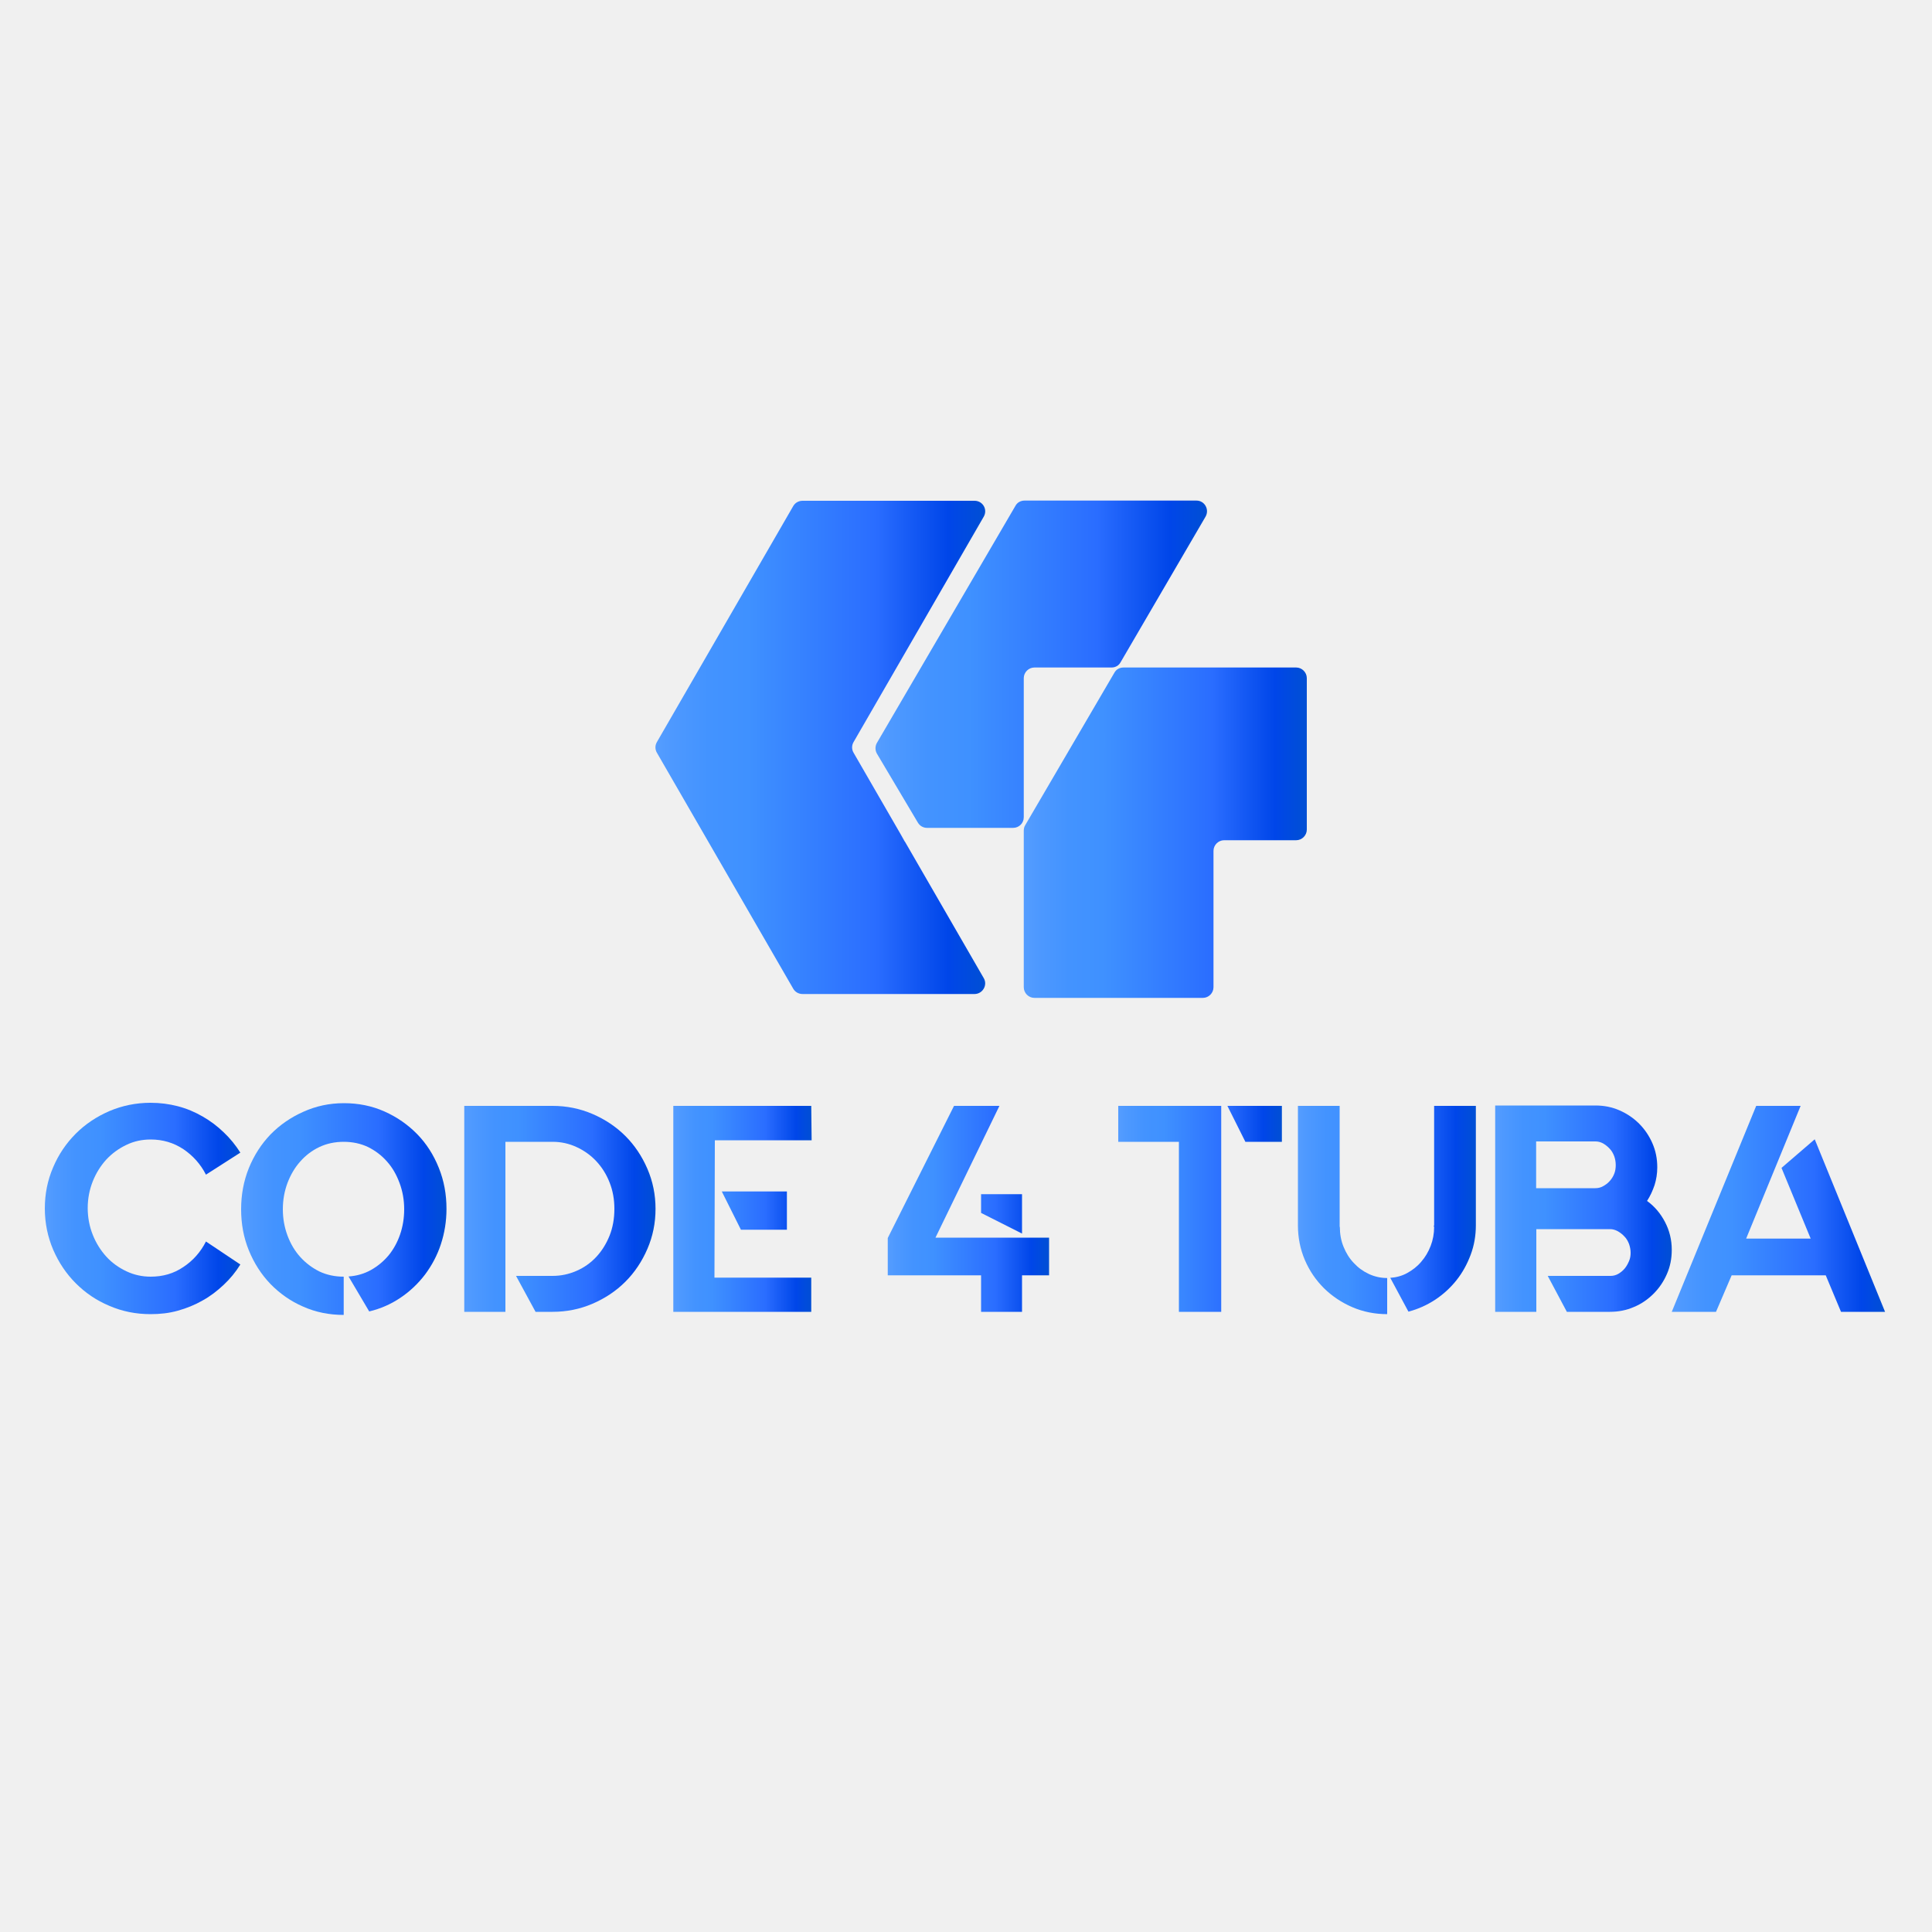
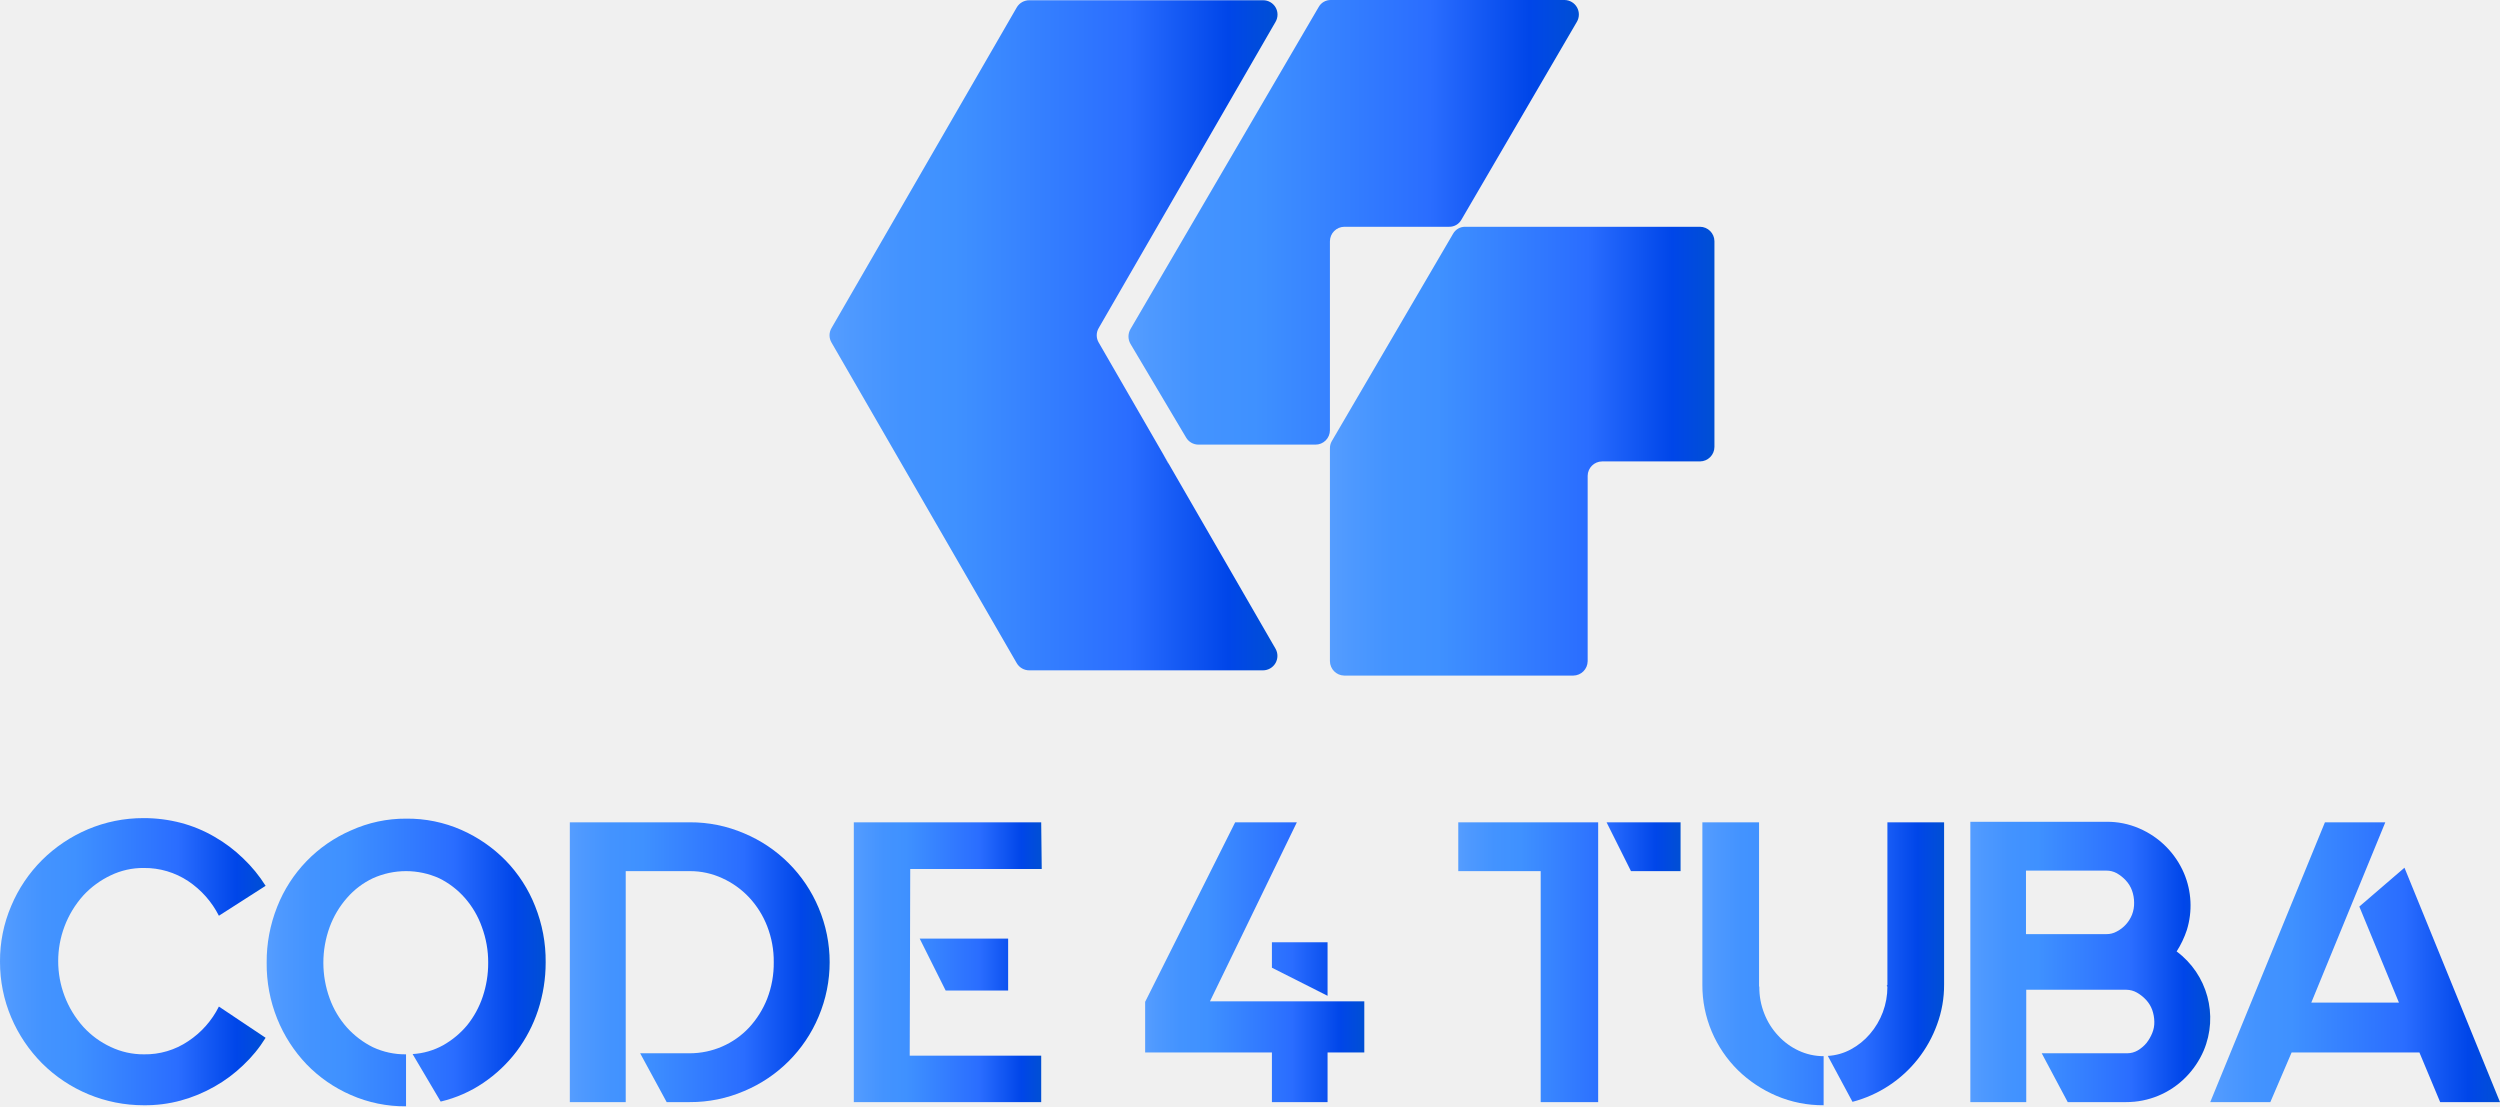
- <svg xmlns="http://www.w3.org/2000/svg" xmlns:xlink="http://www.w3.org/1999/xlink" enable-background="new 0 0 1000 1000" viewBox="0 0 1000 1000">
-   <linearGradient id="a">
-     <stop offset="0" stop-color="#559dff" />
-     <stop offset=".046" stop-color="#4e99ff" />
-     <stop offset=".16" stop-color="#4393ff" />
-     <stop offset=".281" stop-color="#3f91ff" />
-     <stop offset=".668" stop-color="#2a6dff" />
-     <stop offset=".888" stop-color="#0046e9" />
-     <stop offset="1" stop-color="#004fd4" />
-   </linearGradient>
-   <linearGradient id="b" gradientUnits="userSpaceOnUse" x1="23.397" x2="124.395" xlink:href="#a" y1="625.698" y2="625.698" />
-   <linearGradient id="c" gradientUnits="userSpaceOnUse" x1="124.851" x2="231.181" xlink:href="#a" y1="625.699" y2="625.699" />
-   <linearGradient id="d" gradientUnits="userSpaceOnUse" x1="240.319" x2="339.335" xlink:href="#a" y1="625.698" y2="625.698" />
-   <linearGradient id="e" gradientUnits="userSpaceOnUse" x1="348.475" x2="420.072" xlink:href="#a" y1="625.698" y2="625.698" />
-   <linearGradient id="f" gradientUnits="userSpaceOnUse" x1="459.522" x2="543.002" xlink:href="#a" y1="625.698" y2="625.698" />
-   <linearGradient id="g" gradientUnits="userSpaceOnUse" x1="578.799" x2="663.497" xlink:href="#a" y1="625.698" y2="625.698" />
-   <linearGradient id="h" gradientUnits="userSpaceOnUse" x1="671.874" x2="763.883" xlink:href="#a" y1="626.308" y2="626.308" />
-   <linearGradient id="i" gradientUnits="userSpaceOnUse" x1="773.784" x2="865.336" xlink:href="#a" y1="625.622" y2="625.622" />
-   <linearGradient id="j" gradientUnits="userSpaceOnUse" x1="865.336" x2="975.778" xlink:href="#a" y1="625.698" y2="625.698" />
-   <linearGradient id="k" gradientUnits="userSpaceOnUse" x1="529.863" x2="676.291" xlink:href="#a" y1="430.98" y2="430.98" />
-   <linearGradient id="l" gradientUnits="userSpaceOnUse" x1="453.075" x2="624.746" xlink:href="#a" y1="343.822" y2="343.822" />
-   <linearGradient id="m" gradientUnits="userSpaceOnUse" x1="339.335" x2="509.911" xlink:href="#a" y1="386.814" y2="386.814" />
-   <path d="m124.4 654.5c-2.4 3.9-5.3 7.4-8.6 10.5s-6.9 5.9-10.9 8.1c-4 2.3-8.2 4-12.8 5.3s-9.3 1.8-14.2 1.8c-7.5 0-14.6-1.4-21.3-4.3-6.7-2.8-12.4-6.7-17.4-11.7-4.9-4.9-8.8-10.7-11.7-17.4-2.8-6.6-4.3-13.7-4.3-21.3 0-7.5 1.4-14.6 4.3-21.3 2.8-6.6 6.7-12.4 11.7-17.4 4.9-4.9 10.7-8.8 17.4-11.7 6.6-2.8 13.7-4.3 21.3-4.3 4.9 0 9.6.6 14.2 1.8s8.8 3 12.8 5.3 7.6 5 10.9 8.2c3.3 3.1 6.2 6.7 8.6 10.5l-17.8 11.4c-2.8-5.5-6.8-9.9-11.7-13.2-5-3.3-10.6-5-16.9-5-4.5 0-8.7.9-12.6 2.8-4 1.9-7.4 4.4-10.4 7.6-2.9 3.2-5.3 7-7 11.3s-2.6 8.9-2.6 13.8.9 9.5 2.6 13.8 4.1 8.1 7 11.3 6.4 5.7 10.4 7.6 8.2 2.8 12.6 2.8c6.3 0 11.9-1.6 16.9-5 5-3.3 8.9-7.7 11.7-13.2z" fill="url(#b)" />
-   <path d="m178 571c7.5 0 14.5 1.4 21 4.3s12.1 6.8 16.9 11.7 8.5 10.7 11.2 17.4 4 13.7 4 21.3c0 6.4-1 12.5-2.9 18.3s-4.7 11-8.2 15.7c-3.6 4.7-7.8 8.7-12.7 12s-10.3 5.7-16.2 7.1l-10.7-18.1c4.3-.3 8.1-1.4 11.7-3.4 3.5-2 6.5-4.5 9.1-7.6 2.5-3.1 4.5-6.7 5.9-10.8s2.1-8.5 2.1-13c0-4.8-.8-9.3-2.4-13.6s-3.7-8-6.5-11.1c-2.7-3.1-6-5.6-9.8-7.5-3.8-1.8-8-2.7-12.6-2.7s-8.8.9-12.6 2.7-7.1 4.3-9.9 7.5c-2.8 3.1-5 6.9-6.6 11.1-1.6 4.3-2.4 8.8-2.4 13.6s.8 9.3 2.4 13.6 3.8 8 6.6 11.1 6.1 5.6 9.9 7.5c3.8 1.8 8 2.7 12.6 2.7v19.8c-7.5 0-14.5-1.4-21-4.3-6.5-2.8-12.1-6.8-16.9-11.7-4.8-5-8.5-10.8-11.2-17.4s-4-13.7-4-21.3c0-7.5 1.3-14.6 4-21.3 2.7-6.6 6.4-12.4 11.2-17.4 4.8-4.9 10.4-8.8 16.9-11.7 6.6-3 13.6-4.5 21.1-4.5z" fill="url(#c)" />
-   <path d="m306.7 576.6c6.5 2.8 12.2 6.6 17 11.4s8.6 10.5 11.4 17 4.2 13.4 4.2 20.7-1.4 14.2-4.2 20.7-6.6 12.2-11.4 17-10.5 8.6-17 11.4-13.4 4.2-20.7 4.2h-8.8l-10.1-18.6h18.9c4.4 0 8.5-.9 12.4-2.6s7.3-4.1 10.2-7.2 5.2-6.8 6.9-11c1.7-4.3 2.5-8.9 2.5-13.9 0-4.9-.8-9.4-2.5-13.7s-4-7.9-6.9-11-6.3-5.5-10.2-7.3-8-2.7-12.4-2.7h-24.4v88h-21.3v-106.6h45.7c7.3 0 14.2 1.4 20.7 4.2z" fill="url(#d)" />
-   <path d="m419.9 572.4.2 17.8h-50.1l-.2 71.1h50.1v17.7h-71.4v-106.6zm-12.6 64.1h-23.8l-9.9-19.8h33.7z" fill="url(#e)" />
-   <path d="m543 640.6v19.5h-14v18.9h-21.2v-18.9h-48.3v-19.3l34.3-68.4h23.5l-33.1 68.2zm-35.2-22.5h21.2v20.4l-21.2-10.7z" fill="url(#f)" />
-   <path d="m632.1 572.4v106.6h-21.9v-88h-31.4v-18.6zm3.2 0h28.2v18.6h-18.9z" fill="url(#g)" />
-   <path d="m693.5 635c0 3.7.6 7.1 1.9 10.3s3 6 5.3 8.4c2.2 2.4 4.8 4.3 7.8 5.7s6.2 2.1 9.5 2.1v18.7c-6.4 0-12.4-1.2-18-3.6s-10.5-5.7-14.7-9.8c-4.2-4.2-7.5-9-9.9-14.6s-3.6-11.6-3.6-18v-61.8h21.6v61.8.3.5zm70.4-62.6v61.8c0 5.4-.9 10.5-2.7 15.3s-4.2 9.2-7.3 13.1-6.8 7.3-11 10.1c-4.3 2.8-8.9 4.9-13.9 6.2l-9.4-17.5c3.1-.2 6.1-1 8.8-2.5s5.2-3.4 7.2-5.8c2.1-2.4 3.7-5.1 4.9-8.2s1.8-6.4 1.8-9.8c0-.1 0-.2-.1-.2s-.1-.1-.1-.2c0-.3 0-.4.1-.2 0 .2.1 0 .1-.5 0-.6 0-1.8 0-3.7s0-5.1 0-9.6 0-10.6 0-18.4c0-7.7 0-17.7 0-29.9z" fill="url(#h)" />
-   <path d="m852.5 621.6c3.9 2.8 7 6.5 9.3 10.9s3.5 9.2 3.5 14.4c0 4.5-.8 8.6-2.5 12.5s-4 7.3-6.9 10.2-6.3 5.3-10.2 6.9c-3.9 1.7-8.1 2.5-12.4 2.5h-22.3l-9.9-18.6h32.6c1.4 0 2.8-.4 4-1.1 1.3-.8 2.4-1.7 3.3-2.8s1.6-2.4 2.2-3.8.8-2.8.8-4.3-.3-3-.8-4.5c-.6-1.5-1.3-2.8-2.4-3.9-1-1.1-2.2-2-3.4-2.7-1.3-.7-2.6-1.1-4-1.1h-38.2v42.8h-21.3v-106.8h51.9c4.4 0 8.5.8 12.4 2.5s7.3 4 10.2 6.9 5.2 6.3 6.9 10.2 2.5 8 2.5 12.4c0 3.3-.5 6.3-1.4 9.2-1 2.9-2.2 5.6-3.9 8.2zm-26.8-6.6c1.4 0 2.8-.3 4-1 1.3-.7 2.4-1.5 3.4-2.6s1.8-2.3 2.4-3.8.8-3 .8-4.6-.3-3.2-.8-4.6c-.6-1.5-1.3-2.8-2.4-3.9-1-1.1-2.2-2-3.4-2.7-1.3-.7-2.6-1-4-1h-30.6v24.2z" fill="url(#i)" />
-   <path d="m945 660.1h-48.7l-8.1 18.9h-22.9l43.7-106.6h23l-28.2 68.7h33.4l-15.1-36.6 17.2-14.8 36.4 89.3h-22.8z" fill="url(#j)" />
-   <path d="m529.9 345.5v83l48.5-83z" fill="none" />
-   <path d="m628.1 345.5h-46.6c-2 0-3.8 1-4.7 2.7l-46.2 79c-.5.8-.7 1.8-.7 2.8v4.9 76.1c0 3 2.5 5.5 5.5 5.5h87.2c3 0 5.5-2.5 5.5-5.5v-70.6c0-3 2.5-5.5 5.5-5.5h37.3c3 0 5.5-2.5 5.5-5.5v-78.4c0-3-2.5-5.5-5.5-5.5z" fill="url(#k)" />
-   <path d="m529.9 423v-72c0-3 2.5-5.5 5.5-5.5h39.9c2 0 3.8-1 4.7-2.7l44-75.4c2.1-3.7-.5-8.3-4.7-8.3h-89c-2 0-3.8 1-4.7 2.7l-71.7 122.7c-1 1.7-1 3.9 0 5.6l21.2 35.7c1 1.7 2.8 2.7 4.7 2.7h44.6c3 0 5.5-2.4 5.5-5.5z" fill="url(#l)" />
-   <path d="m441.8 384.1 67.4-116.7c2.1-3.7-.5-8.2-4.8-8.2h-89c-2 0-3.8 1-4.8 2.7l-70.6 122.2c-1 1.7-1 3.8 0 5.5l70.6 122.2c1 1.7 2.8 2.7 4.8 2.7h89c4.2 0 6.9-4.6 4.8-8.2l-67.4-116.7c-1-1.7-1-3.8 0-5.5z" fill="url(#m)" />
-   <g fill="#fff">
-     <path d="m466.2 431.9 2.1 3.7h.1z" />
-     <path d="m446.3 397.4-5.8-10z" />
-     <path d="m466.2 431.9-19.9-34.5z" />
+ <svg xmlns="http://www.w3.org/2000/svg" xmlns:xlink="http://www.w3.org/1999/xlink" viewBox="0 0 952.5 421.5">
+   <defs>
+     <style>.cls-1{fill:url(#Gradiente_sem_nome_12);}.cls-2{fill:url(#Gradiente_sem_nome_12-2);}.cls-3{fill:url(#Gradiente_sem_nome_12-3);}.cls-4{fill:url(#Gradiente_sem_nome_12-4);}.cls-5{fill:url(#Gradiente_sem_nome_12-5);}.cls-6{fill:url(#Gradiente_sem_nome_12-6);}.cls-7{fill:url(#Gradiente_sem_nome_12-7);}.cls-8{fill:url(#Gradiente_sem_nome_12-8);}.cls-9{fill:url(#Gradiente_sem_nome_12-9);}.cls-10{fill:none;}.cls-11{fill:url(#Gradiente_sem_nome_12-10);}.cls-12{fill:url(#Gradiente_sem_nome_12-11);}.cls-13{fill:url(#Gradiente_sem_nome_12-12);}.cls-14{fill:#fff;}</style>
+     <linearGradient id="Gradiente_sem_nome_12" x1="0.2" y1="115.4" x2="101.19" y2="115.4" gradientTransform="matrix(1, 0, 0, -1, 0, 481.8)" gradientUnits="userSpaceOnUse">
+       <stop offset="0" stop-color="#559dff" />
+       <stop offset="0.05" stop-color="#4e99ff" />
+       <stop offset="0.16" stop-color="#4393ff" />
+       <stop offset="0.28" stop-color="#3f91ff" />
+       <stop offset="0.67" stop-color="#2a6dff" />
+       <stop offset="0.89" stop-color="#0046e9" />
+       <stop offset="1" stop-color="#004fd4" />
+     </linearGradient>
+     <linearGradient id="Gradiente_sem_nome_12-2" x1="101.6" y1="115.1" x2="207.9" y2="115.1" xlink:href="#Gradiente_sem_nome_12" />
+     <linearGradient id="Gradiente_sem_nome_12-3" x1="217.1" y1="115.2" x2="316.1" y2="115.2" xlink:href="#Gradiente_sem_nome_12" />
+     <linearGradient id="Gradiente_sem_nome_12-4" x1="325.3" y1="115.2" x2="396.9" y2="115.2" xlink:href="#Gradiente_sem_nome_12" />
+     <linearGradient id="Gradiente_sem_nome_12-5" x1="436.3" y1="115.2" x2="519.8" y2="115.2" xlink:href="#Gradiente_sem_nome_12" />
+     <linearGradient id="Gradiente_sem_nome_12-6" x1="555.6" y1="115.2" x2="640.3" y2="115.2" xlink:href="#Gradiente_sem_nome_12" />
+     <linearGradient id="Gradiente_sem_nome_12-7" x1="648.6" y1="114.6" x2="740.7" y2="114.6" xlink:href="#Gradiente_sem_nome_12" />
+     <linearGradient id="Gradiente_sem_nome_12-8" x1="750.58" y1="115.3" x2="842.14" y2="115.3" xlink:href="#Gradiente_sem_nome_12" />
+     <linearGradient id="Gradiente_sem_nome_12-9" x1="842.1" y1="115.2" x2="952.5" y2="115.2" xlink:href="#Gradiente_sem_nome_12" />
+     <linearGradient id="Gradiente_sem_nome_12-10" x1="506.7" y1="309.9" x2="653.2" y2="309.9" xlink:href="#Gradiente_sem_nome_12" />
+     <linearGradient id="Gradiente_sem_nome_12-11" x1="429.95" y1="397.1" x2="601.54" y2="397.1" xlink:href="#Gradiente_sem_nome_12" />
+     <linearGradient id="Gradiente_sem_nome_12-12" x1="316.05" y1="354.05" x2="486.74" y2="354.05" xlink:href="#Gradiente_sem_nome_12" />
+   </defs>
+   <g id="Camada_2" data-name="Camada 2">
+     <g id="Camada_1-2" data-name="Camada 1">
+       <path class="cls-1" d="M101.2,395.4a51.26,51.26,0,0,1-8.6,10.5A54.14,54.14,0,0,1,81.7,414a55.68,55.68,0,0,1-12.8,5.3,51.7,51.7,0,0,1-14.2,1.8,54.71,54.71,0,0,1-38.7-16A55.5,55.5,0,0,1,4.3,387.7,54,54,0,0,1,0,366.4a53,53,0,0,1,4.3-21.3A54.42,54.42,0,0,1,16,327.7,55.5,55.5,0,0,1,33.4,316a54,54,0,0,1,21.3-4.3,55.83,55.83,0,0,1,14.2,1.8,51.58,51.58,0,0,1,12.8,5.3A54.61,54.61,0,0,1,92.6,327a54.08,54.08,0,0,1,8.6,10.5L83.4,348.9a34.78,34.78,0,0,0-11.7-13.2,30,30,0,0,0-16.9-5,28.35,28.35,0,0,0-12.6,2.8,34,34,0,0,0-10.4,7.6,37.53,37.53,0,0,0,0,50.2,32.88,32.88,0,0,0,10.4,7.6,29,29,0,0,0,12.6,2.8,29.21,29.21,0,0,0,16.9-5,34,34,0,0,0,11.7-13.2Z" />
+       <path class="cls-2" d="M154.8,311.9a50.92,50.92,0,0,1,21,4.3,54.4,54.4,0,0,1,16.9,11.7,52.6,52.6,0,0,1,11.2,17.4,56,56,0,0,1,4,21.3,58.43,58.43,0,0,1-2.9,18.3,54.61,54.61,0,0,1-8.2,15.7,53.63,53.63,0,0,1-12.7,12,49.09,49.09,0,0,1-16.2,7.1l-10.7-18.1a27.41,27.41,0,0,0,11.7-3.4,33.24,33.24,0,0,0,9.1-7.6,35.2,35.2,0,0,0,5.9-10.8,40.25,40.25,0,0,0,2.1-13,38.55,38.55,0,0,0-2.4-13.6,33.88,33.88,0,0,0-6.5-11.1,31.61,31.61,0,0,0-9.8-7.5,30.75,30.75,0,0,0-25.2,0,30.22,30.22,0,0,0-9.9,7.5,35.17,35.17,0,0,0-6.6,11.1,39.73,39.73,0,0,0,0,27.2,34.09,34.09,0,0,0,6.6,11.1,33.25,33.25,0,0,0,9.9,7.5,29.06,29.06,0,0,0,12.6,2.7v19.8a50.92,50.92,0,0,1-21-4.3,52.77,52.77,0,0,1-16.9-11.7,54.72,54.72,0,0,1-11.2-17.4,55.68,55.68,0,0,1-4-21.3,56.41,56.41,0,0,1,4-21.3,52.77,52.77,0,0,1,28.1-29.1,50.28,50.28,0,0,1,21.1-4.5Z" />
+       <path class="cls-3" d="M283.5,317.5a52.9,52.9,0,0,1,28.4,28.4,53.11,53.11,0,0,1,0,41.4,52.9,52.9,0,0,1-28.4,28.4,51.76,51.76,0,0,1-20.7,4.2H254l-10.1-18.6h18.9a31,31,0,0,0,22.6-9.8,35.39,35.39,0,0,0,6.9-11,37.32,37.32,0,0,0,2.5-13.9,36.64,36.64,0,0,0-2.5-13.7,34.27,34.27,0,0,0-6.9-11,32.3,32.3,0,0,0-10.2-7.3,29.13,29.13,0,0,0-12.4-2.7H238.4v88H217.1V313.3h45.7a51.76,51.76,0,0,1,20.7,4.2Z" />
+       <path class="cls-4" d="M396.7,313.3l.2,17.8H346.8l-.2,71.1h50.1v17.7H325.3V313.3Zm-12.6,64.1H360.3l-9.9-19.8h33.7Z" />
+       <path class="cls-5" d="M519.8,381.5V401h-14v18.9H484.6V401H436.3V381.7l34.3-68.4h23.5L461,381.5ZM484.6,359h21.2v20.4l-21.2-10.7Z" />
+       <path class="cls-6" d="M608.9,313.3V419.9H587v-88H555.6V313.3Zm3.2,0h28.2v18.6H621.4Z" />
+       <path class="cls-7" d="M670.3,375.9a27,27,0,0,0,1.9,10.3,26.08,26.08,0,0,0,5.3,8.4,24.56,24.56,0,0,0,7.8,5.7,22.31,22.31,0,0,0,9.5,2.1v18.7a45.21,45.21,0,0,1-18-3.6,47.89,47.89,0,0,1-14.7-9.8,46,46,0,0,1-9.9-14.6,45.21,45.21,0,0,1-3.6-18V313.3h21.6v62.6Zm70.4-62.6v61.8a43.21,43.21,0,0,1-2.7,15.3,47,47,0,0,1-18.3,23.2,47,47,0,0,1-13.9,6.2l-9.4-17.5a20.77,20.77,0,0,0,8.8-2.5,25.21,25.21,0,0,0,7.2-5.8,27.48,27.48,0,0,0,6.7-18c0-.1,0-.2-.1-.2s-.1-.1-.1-.2c0-.3,0-.4.1-.2s.1,0,.1-.5V313.3Z" />
+       <path class="cls-8" d="M829.3,362.5a31.71,31.71,0,0,1,10.3,37.8,32.81,32.81,0,0,1-6.9,10.2,31.74,31.74,0,0,1-22.6,9.4H787.8l-9.9-18.6h32.6a8,8,0,0,0,4-1.1,12.89,12.89,0,0,0,3.3-2.8,15.75,15.75,0,0,0,2.2-3.8,10.6,10.6,0,0,0,.8-4.3,14.23,14.23,0,0,0-.8-4.5,11.12,11.12,0,0,0-2.4-3.9,14.44,14.44,0,0,0-3.4-2.7,8.31,8.31,0,0,0-4-1.1H772v42.8H750.7V313.1h51.9a30.54,30.54,0,0,1,12.4,2.5,32.5,32.5,0,0,1,17.1,17.1,31.54,31.54,0,0,1,1.1,21.6,36.26,36.26,0,0,1-3.9,8.2Zm-26.8-6.6a7.92,7.92,0,0,0,4-1,12.44,12.44,0,0,0,5.8-6.4,12.06,12.06,0,0,0,.8-4.6,13.89,13.89,0,0,0-.8-4.6,11.12,11.12,0,0,0-2.4-3.9,14.44,14.44,0,0,0-3.4-2.7,8.19,8.19,0,0,0-4-1H771.9v24.2Z" />
+       <path class="cls-9" d="M921.8,401H873.1L865,419.9H842.1l43.7-106.6h23L880.6,382H914l-15.1-36.6,17.2-14.8,36.4,89.3H929.7Z" />
+       <path class="cls-10" d="M506.7,86.4v83l48.5-83Z" />
+       <path class="cls-11" d="M604.9,86.4H558.3a5.22,5.22,0,0,0-4.7,2.7l-46.2,79a5.3,5.3,0,0,0-.7,2.8v81a5.55,5.55,0,0,0,5.5,5.5h87.2a5.55,5.55,0,0,0,5.5-5.5V181.3a5.55,5.55,0,0,1,5.5-5.5h37.3a5.55,5.55,0,0,0,5.5-5.5V91.9a5.55,5.55,0,0,0-5.5-5.5Z" />
+       <path class="cls-12" d="M506.7,163.9v-72a5.55,5.55,0,0,1,5.5-5.5h39.9a5.22,5.22,0,0,0,4.7-2.7l44-75.4A5.52,5.52,0,0,0,596.1,0h-89a5.22,5.22,0,0,0-4.7,2.7L430.7,125.4a5.6,5.6,0,0,0,0,5.6l21.2,35.7a5.45,5.45,0,0,0,4.7,2.7h44.6a5.48,5.48,0,0,0,5.5-5.5Z" />
+       <path class="cls-13" d="M418.6,125,486,8.3A5.46,5.46,0,0,0,481.2.1h-89a5.5,5.5,0,0,0-4.8,2.7L316.8,125a5.42,5.42,0,0,0,0,5.5l70.6,122.2a5.5,5.5,0,0,0,4.8,2.7h89a5.51,5.51,0,0,0,4.8-8.2L418.6,130.5a5.42,5.42,0,0,1,0-5.5Z" />
+       <path class="cls-14" d="M443,172.8l2.1,3.7h.1Z" />
+       <path class="cls-14" d="M423.1,138.3l-5.8-10Z" />
+       <path class="cls-14" d="M443,172.8l-19.9-34.5Z" />
+     </g>
  </g>
</svg>
